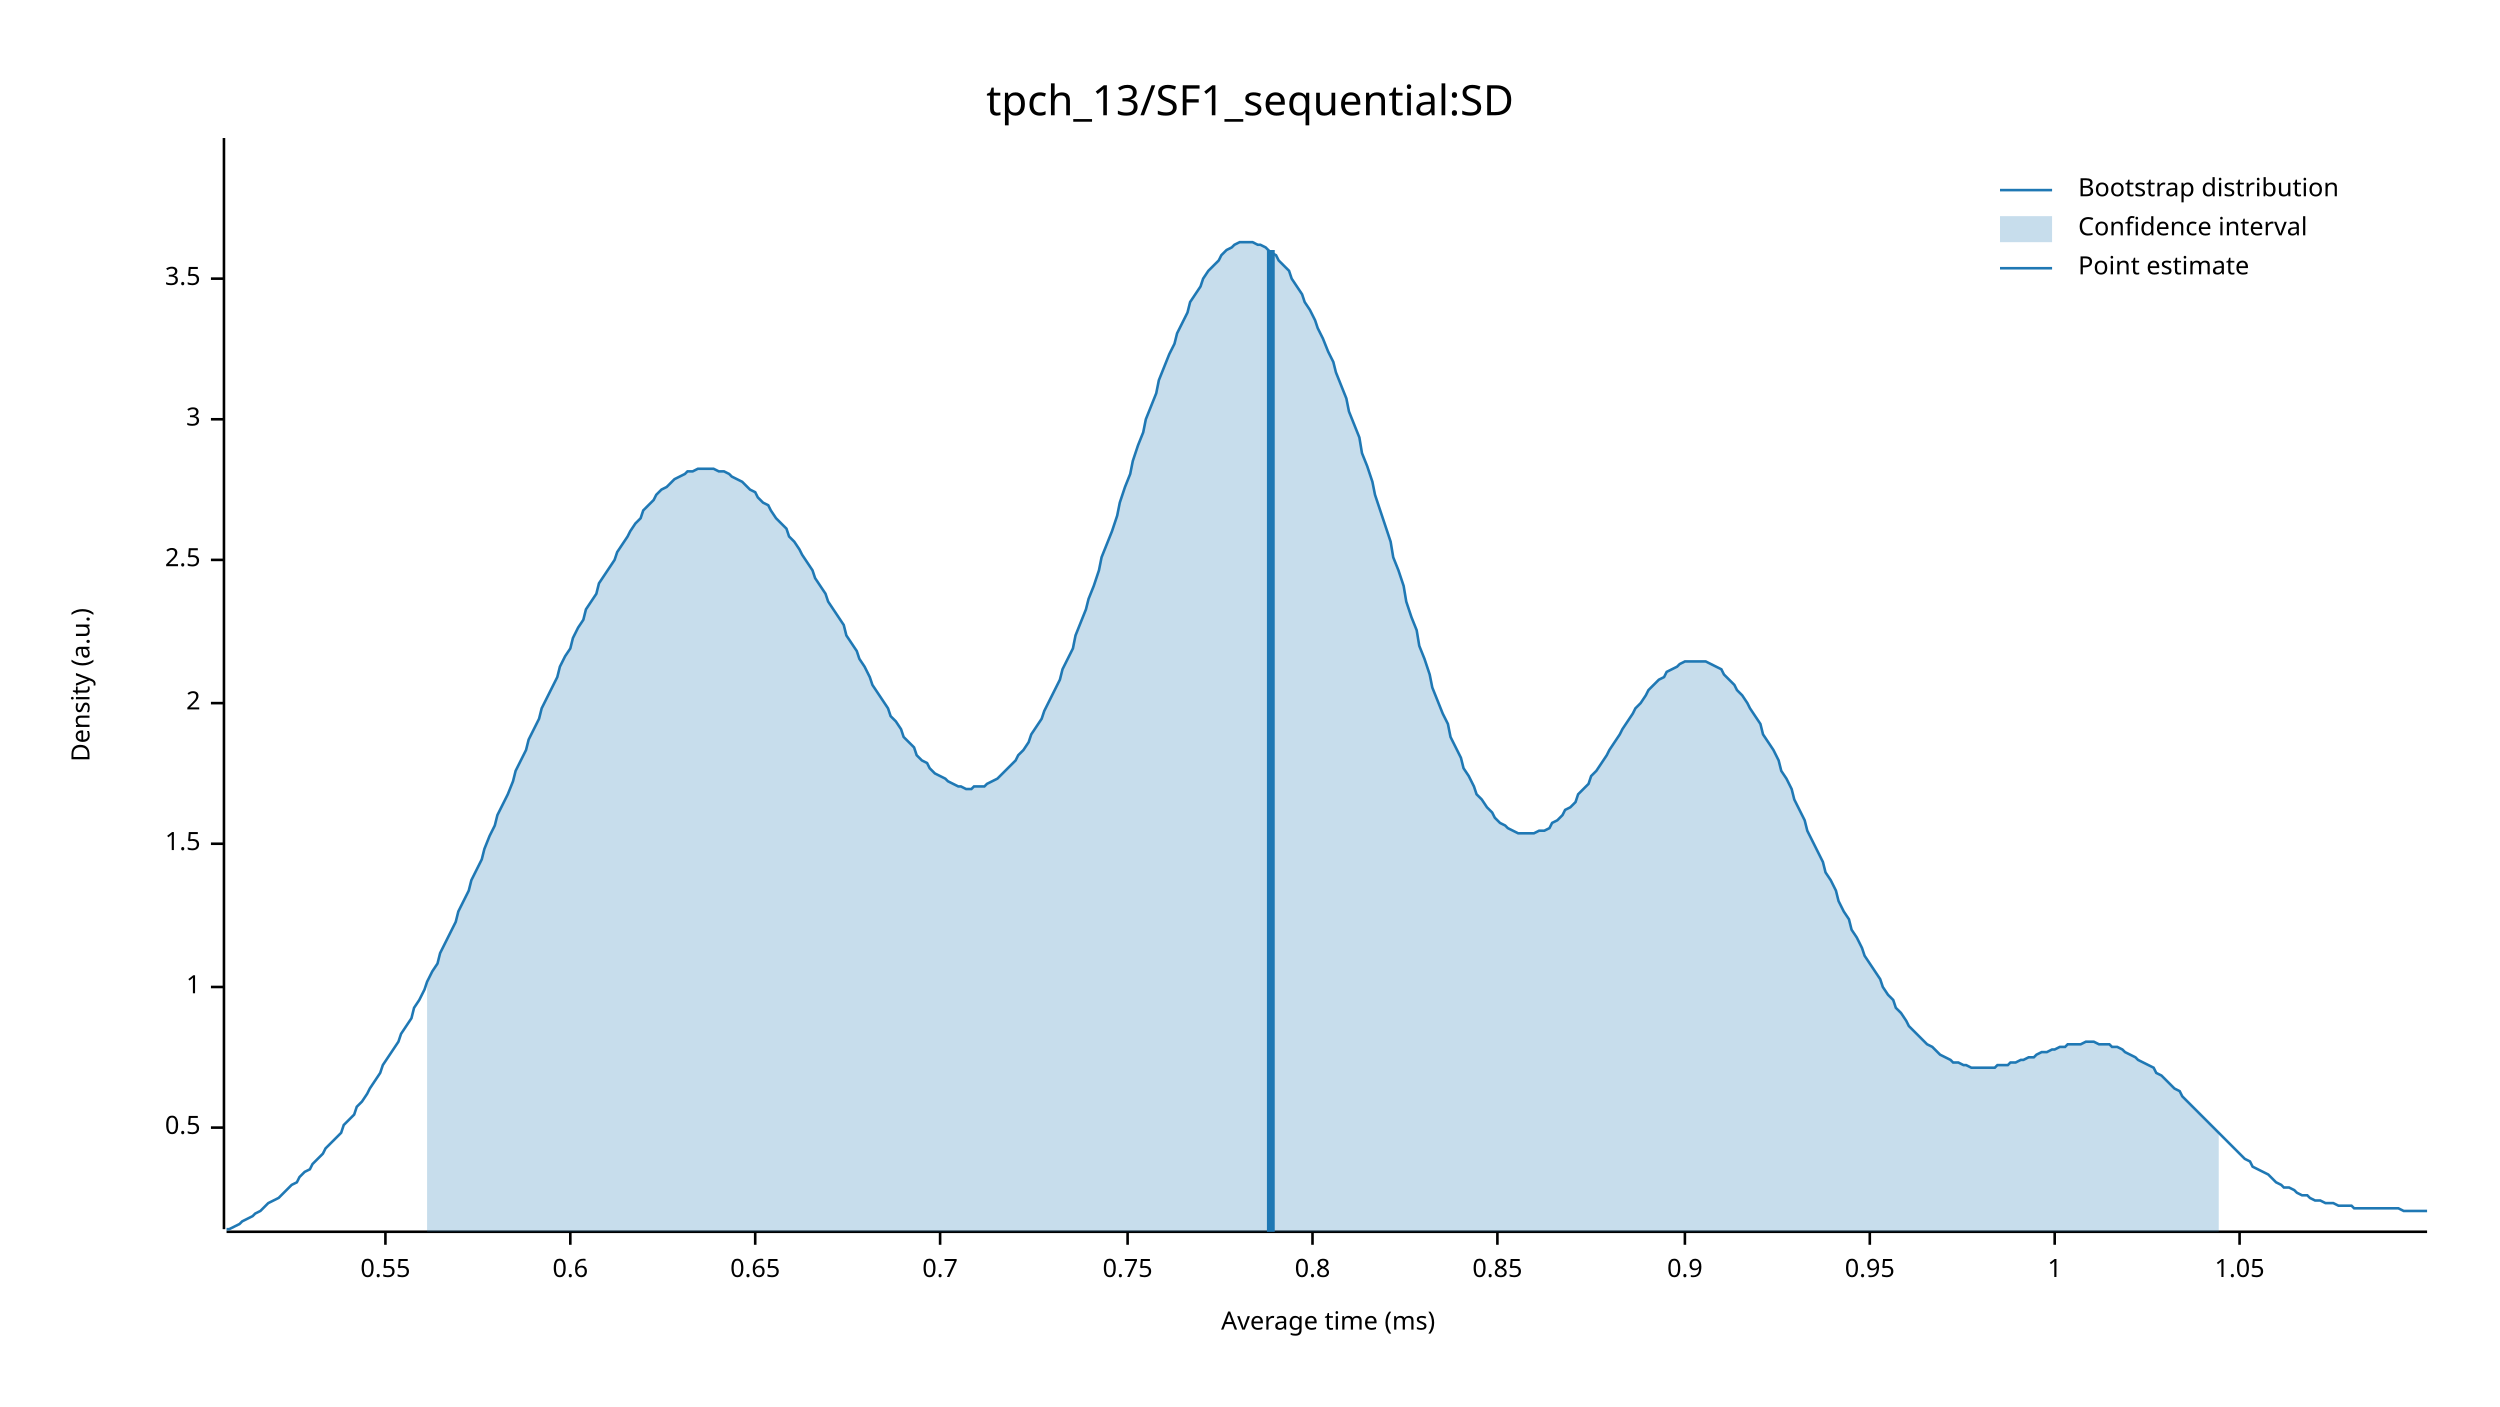
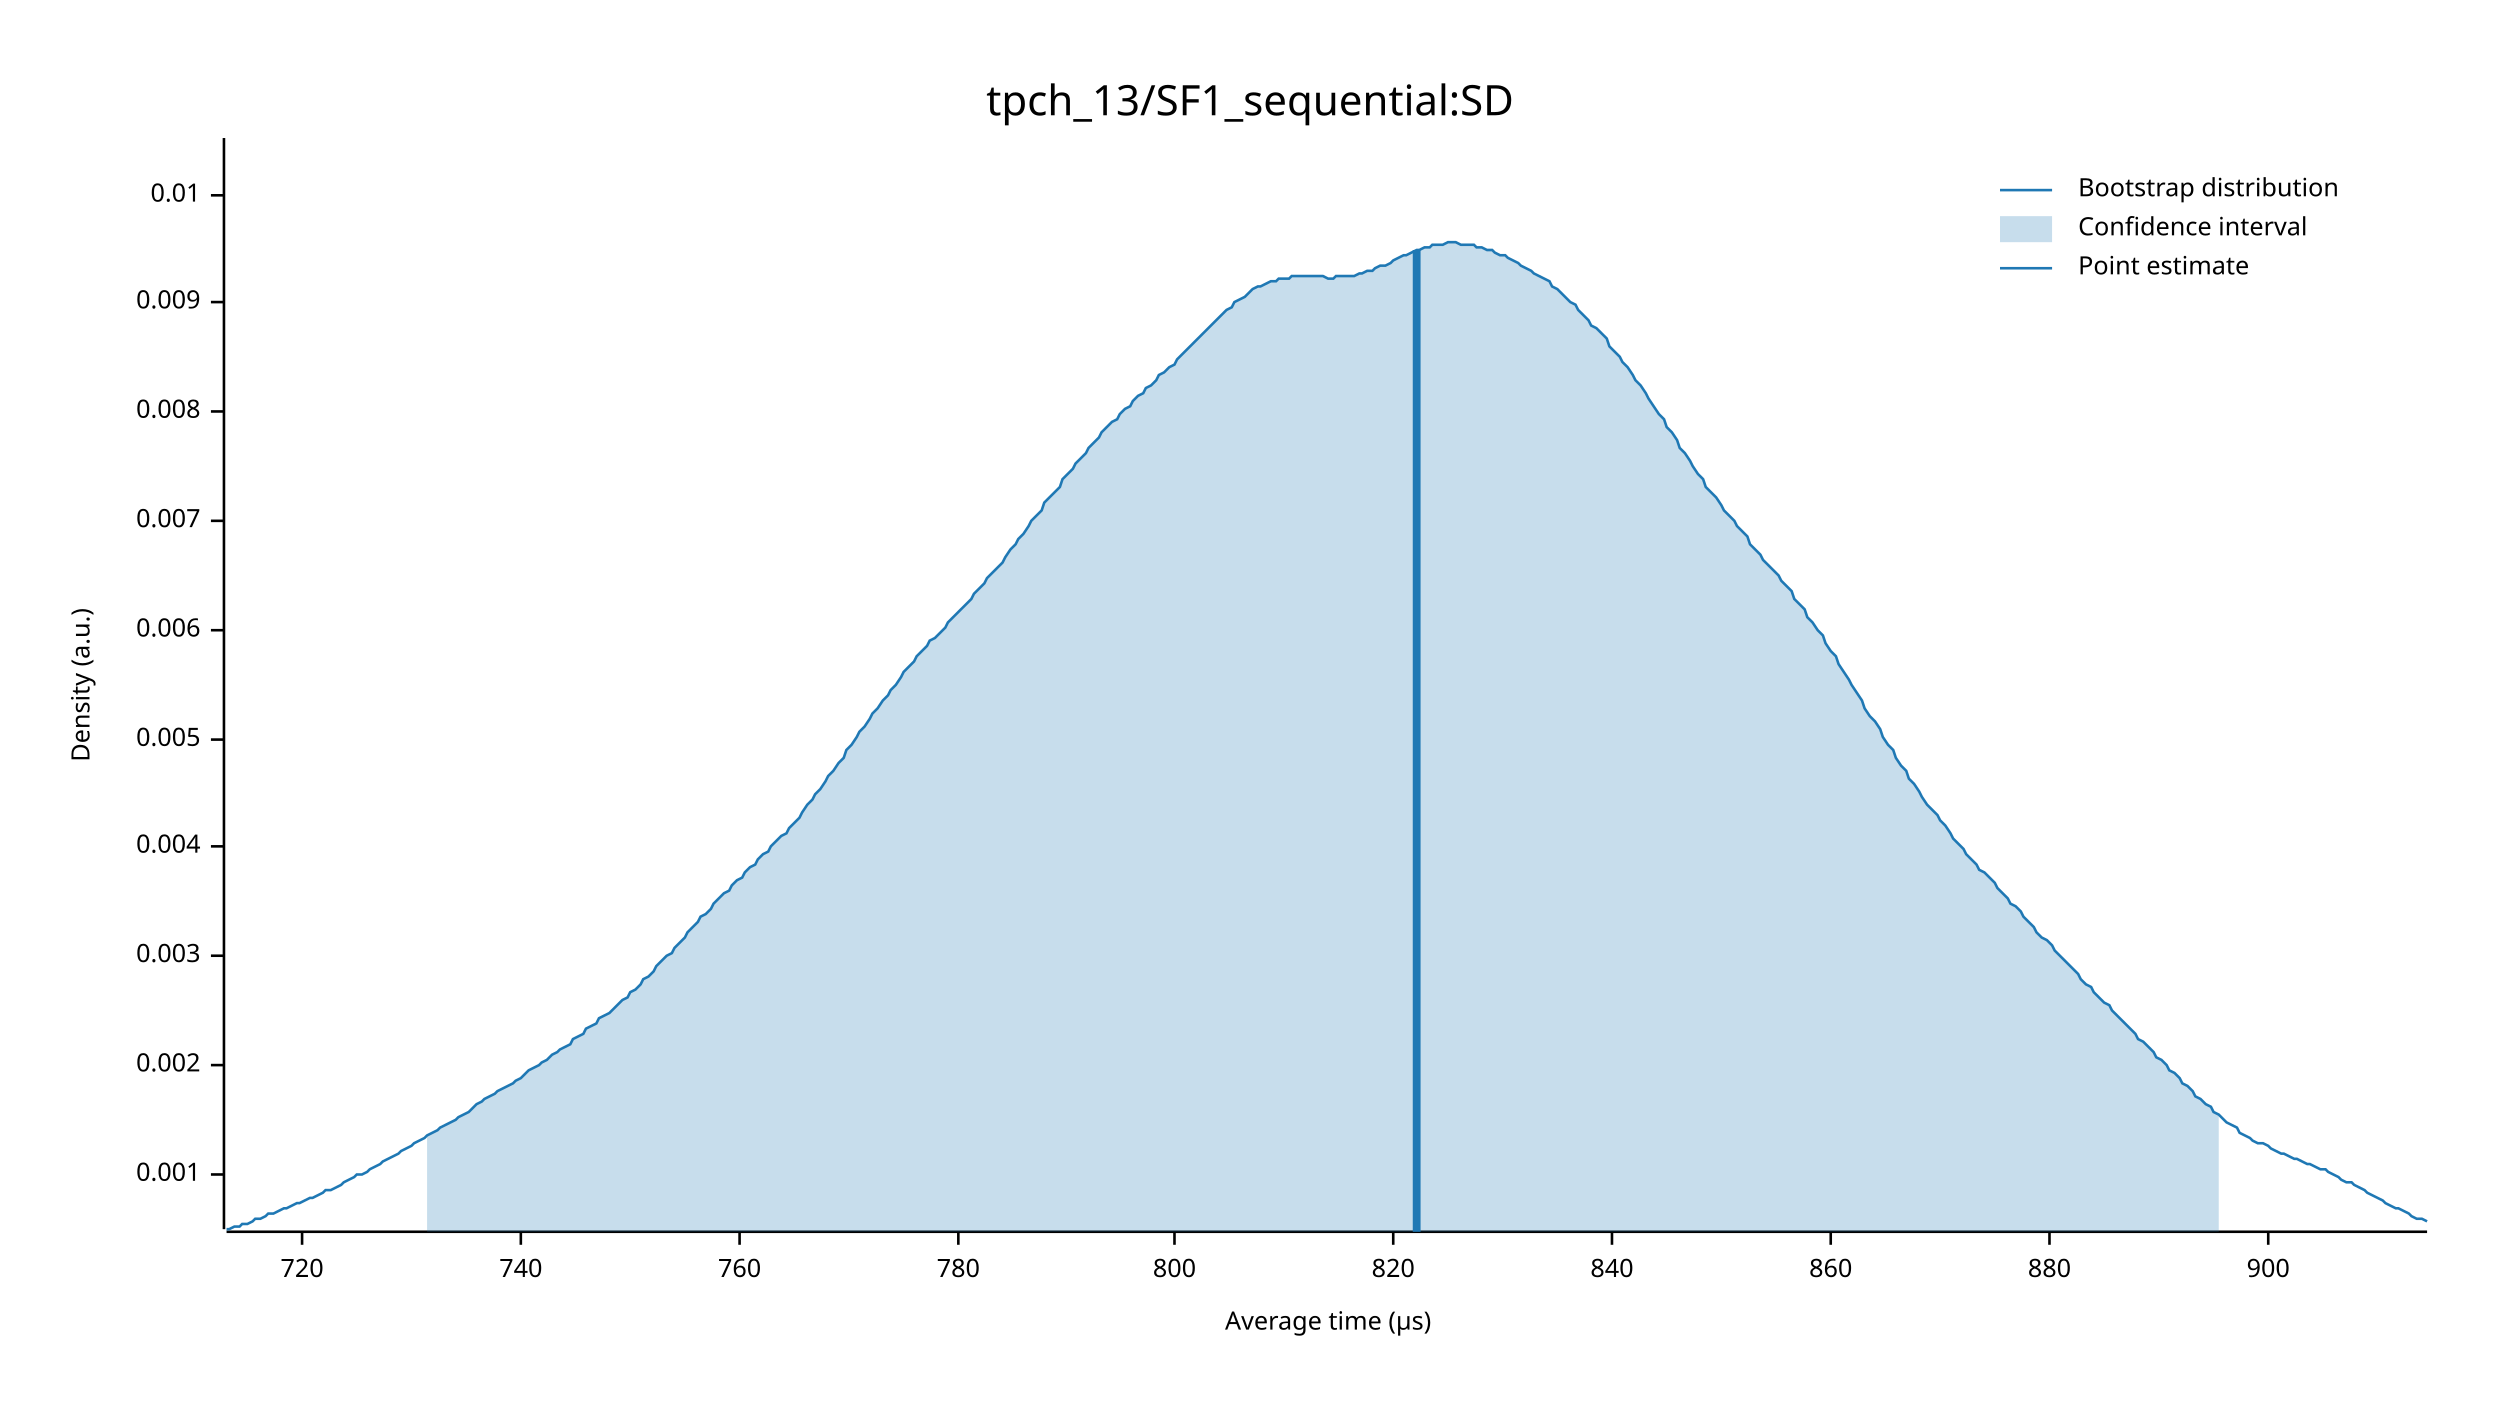
<svg xmlns="http://www.w3.org/2000/svg" width="960" height="540" viewBox="0 0 960 540">
  <text x="480" y="32" dy="0.76em" text-anchor="middle" font-family="sans-serif" font-size="16.129" opacity="1" fill="#000000">
tpch_13/SF1_sequential:SD
</text>
  <text x="27" y="263" dy="0.76em" text-anchor="middle" font-family="sans-serif" font-size="9.677" opacity="1" fill="#000000" transform="rotate(270, 27, 263)">
Density (a.u.)
</text>
  <text x="510" y="513" dy="-0.5ex" text-anchor="middle" font-family="sans-serif" font-size="9.677" opacity="1" fill="#000000">
- Average time (ms)
+ Average time (µs)
</text>
  <polyline fill="none" opacity="1" stroke="#000000" stroke-width="1" points="86,53 86,472 " />
-   <text x="77" y="433" dy="0.5ex" text-anchor="end" font-family="sans-serif" font-size="9.677" opacity="1" fill="#000000">
- 0.5
+   <text x="77" y="451" dy="0.5ex" text-anchor="end" font-family="sans-serif" font-size="9.677" opacity="1" fill="#000000">
+ 0.001
</text>
-   <polyline fill="none" opacity="1" stroke="#000000" stroke-width="1" points="81,433 86,433 " />
-   <text x="77" y="379" dy="0.5ex" text-anchor="end" font-family="sans-serif" font-size="9.677" opacity="1" fill="#000000">
- 1
+   <polyline fill="none" opacity="1" stroke="#000000" stroke-width="1" points="81,451 86,451 " />
+   <text x="77" y="409" dy="0.5ex" text-anchor="end" font-family="sans-serif" font-size="9.677" opacity="1" fill="#000000">
+ 0.002
</text>
-   <polyline fill="none" opacity="1" stroke="#000000" stroke-width="1" points="81,379 86,379 " />
-   <text x="77" y="324" dy="0.5ex" text-anchor="end" font-family="sans-serif" font-size="9.677" opacity="1" fill="#000000">
- 1.5
+   <polyline fill="none" opacity="1" stroke="#000000" stroke-width="1" points="81,409 86,409 " />
+   <text x="77" y="367" dy="0.5ex" text-anchor="end" font-family="sans-serif" font-size="9.677" opacity="1" fill="#000000">
+ 0.003
</text>
-   <polyline fill="none" opacity="1" stroke="#000000" stroke-width="1" points="81,324 86,324 " />
-   <text x="77" y="270" dy="0.5ex" text-anchor="end" font-family="sans-serif" font-size="9.677" opacity="1" fill="#000000">
- 2
+   <polyline fill="none" opacity="1" stroke="#000000" stroke-width="1" points="81,367 86,367 " />
+   <text x="77" y="325" dy="0.5ex" text-anchor="end" font-family="sans-serif" font-size="9.677" opacity="1" fill="#000000">
+ 0.004
</text>
-   <polyline fill="none" opacity="1" stroke="#000000" stroke-width="1" points="81,270 86,270 " />
-   <text x="77" y="215" dy="0.5ex" text-anchor="end" font-family="sans-serif" font-size="9.677" opacity="1" fill="#000000">
- 2.5
+   <polyline fill="none" opacity="1" stroke="#000000" stroke-width="1" points="81,325 86,325 " />
+   <text x="77" y="284" dy="0.5ex" text-anchor="end" font-family="sans-serif" font-size="9.677" opacity="1" fill="#000000">
+ 0.005
</text>
-   <polyline fill="none" opacity="1" stroke="#000000" stroke-width="1" points="81,215 86,215 " />
-   <text x="77" y="161" dy="0.5ex" text-anchor="end" font-family="sans-serif" font-size="9.677" opacity="1" fill="#000000">
- 3
+   <polyline fill="none" opacity="1" stroke="#000000" stroke-width="1" points="81,284 86,284 " />
+   <text x="77" y="242" dy="0.5ex" text-anchor="end" font-family="sans-serif" font-size="9.677" opacity="1" fill="#000000">
+ 0.006
</text>
-   <polyline fill="none" opacity="1" stroke="#000000" stroke-width="1" points="81,161 86,161 " />
-   <text x="77" y="107" dy="0.5ex" text-anchor="end" font-family="sans-serif" font-size="9.677" opacity="1" fill="#000000">
- 3.5
+   <polyline fill="none" opacity="1" stroke="#000000" stroke-width="1" points="81,242 86,242 " />
+   <text x="77" y="200" dy="0.5ex" text-anchor="end" font-family="sans-serif" font-size="9.677" opacity="1" fill="#000000">
+ 0.007
</text>
-   <polyline fill="none" opacity="1" stroke="#000000" stroke-width="1" points="81,107 86,107 " />
+   <polyline fill="none" opacity="1" stroke="#000000" stroke-width="1" points="81,200 86,200 " />
+   <text x="77" y="158" dy="0.5ex" text-anchor="end" font-family="sans-serif" font-size="9.677" opacity="1" fill="#000000">
+ 0.008
+ </text>
+   <polyline fill="none" opacity="1" stroke="#000000" stroke-width="1" points="81,158 86,158 " />
+   <text x="77" y="116" dy="0.5ex" text-anchor="end" font-family="sans-serif" font-size="9.677" opacity="1" fill="#000000">
+ 0.009
+ </text>
+   <polyline fill="none" opacity="1" stroke="#000000" stroke-width="1" points="81,116 86,116 " />
+   <text x="77" y="75" dy="0.5ex" text-anchor="end" font-family="sans-serif" font-size="9.677" opacity="1" fill="#000000">
+ 0.01
+ </text>
+   <polyline fill="none" opacity="1" stroke="#000000" stroke-width="1" points="81,75 86,75 " />
  <polyline fill="none" opacity="1" stroke="#000000" stroke-width="1" points="87,473 932,473 " />
-   <text x="148" y="483" dy="0.76em" text-anchor="middle" font-family="sans-serif" font-size="9.677" opacity="1" fill="#000000">
- 0.55
+   <text x="116" y="483" dy="0.76em" text-anchor="middle" font-family="sans-serif" font-size="9.677" opacity="1" fill="#000000">
+ 720
</text>
-   <polyline fill="none" opacity="1" stroke="#000000" stroke-width="1" points="148,473 148,478 " />
-   <text x="219" y="483" dy="0.76em" text-anchor="middle" font-family="sans-serif" font-size="9.677" opacity="1" fill="#000000">
- 0.6
+   <polyline fill="none" opacity="1" stroke="#000000" stroke-width="1" points="116,473 116,478 " />
+   <text x="200" y="483" dy="0.76em" text-anchor="middle" font-family="sans-serif" font-size="9.677" opacity="1" fill="#000000">
+ 740
</text>
-   <polyline fill="none" opacity="1" stroke="#000000" stroke-width="1" points="219,473 219,478 " />
-   <text x="290" y="483" dy="0.76em" text-anchor="middle" font-family="sans-serif" font-size="9.677" opacity="1" fill="#000000">
- 0.65
+   <polyline fill="none" opacity="1" stroke="#000000" stroke-width="1" points="200,473 200,478 " />
+   <text x="284" y="483" dy="0.76em" text-anchor="middle" font-family="sans-serif" font-size="9.677" opacity="1" fill="#000000">
+ 760
</text>
-   <polyline fill="none" opacity="1" stroke="#000000" stroke-width="1" points="290,473 290,478 " />
-   <text x="361" y="483" dy="0.76em" text-anchor="middle" font-family="sans-serif" font-size="9.677" opacity="1" fill="#000000">
- 0.7
+   <polyline fill="none" opacity="1" stroke="#000000" stroke-width="1" points="284,473 284,478 " />
+   <text x="368" y="483" dy="0.76em" text-anchor="middle" font-family="sans-serif" font-size="9.677" opacity="1" fill="#000000">
+ 780
</text>
-   <polyline fill="none" opacity="1" stroke="#000000" stroke-width="1" points="361,473 361,478 " />
-   <text x="433" y="483" dy="0.76em" text-anchor="middle" font-family="sans-serif" font-size="9.677" opacity="1" fill="#000000">
- 0.75
+   <polyline fill="none" opacity="1" stroke="#000000" stroke-width="1" points="368,473 368,478 " />
+   <text x="451" y="483" dy="0.76em" text-anchor="middle" font-family="sans-serif" font-size="9.677" opacity="1" fill="#000000">
+ 800
</text>
-   <polyline fill="none" opacity="1" stroke="#000000" stroke-width="1" points="433,473 433,478 " />
-   <text x="504" y="483" dy="0.76em" text-anchor="middle" font-family="sans-serif" font-size="9.677" opacity="1" fill="#000000">
- 0.8
+   <polyline fill="none" opacity="1" stroke="#000000" stroke-width="1" points="451,473 451,478 " />
+   <text x="535" y="483" dy="0.76em" text-anchor="middle" font-family="sans-serif" font-size="9.677" opacity="1" fill="#000000">
+ 820
</text>
-   <polyline fill="none" opacity="1" stroke="#000000" stroke-width="1" points="504,473 504,478 " />
-   <text x="575" y="483" dy="0.76em" text-anchor="middle" font-family="sans-serif" font-size="9.677" opacity="1" fill="#000000">
- 0.85
+   <polyline fill="none" opacity="1" stroke="#000000" stroke-width="1" points="535,473 535,478 " />
+   <text x="619" y="483" dy="0.76em" text-anchor="middle" font-family="sans-serif" font-size="9.677" opacity="1" fill="#000000">
+ 840
</text>
-   <polyline fill="none" opacity="1" stroke="#000000" stroke-width="1" points="575,473 575,478 " />
-   <text x="647" y="483" dy="0.76em" text-anchor="middle" font-family="sans-serif" font-size="9.677" opacity="1" fill="#000000">
- 0.9
+   <polyline fill="none" opacity="1" stroke="#000000" stroke-width="1" points="619,473 619,478 " />
+   <text x="703" y="483" dy="0.76em" text-anchor="middle" font-family="sans-serif" font-size="9.677" opacity="1" fill="#000000">
+ 860
</text>
-   <polyline fill="none" opacity="1" stroke="#000000" stroke-width="1" points="647,473 647,478 " />
-   <text x="718" y="483" dy="0.76em" text-anchor="middle" font-family="sans-serif" font-size="9.677" opacity="1" fill="#000000">
- 0.95
+   <polyline fill="none" opacity="1" stroke="#000000" stroke-width="1" points="703,473 703,478 " />
+   <text x="787" y="483" dy="0.76em" text-anchor="middle" font-family="sans-serif" font-size="9.677" opacity="1" fill="#000000">
+ 880
</text>
-   <polyline fill="none" opacity="1" stroke="#000000" stroke-width="1" points="718,473 718,478 " />
-   <text x="789" y="483" dy="0.76em" text-anchor="middle" font-family="sans-serif" font-size="9.677" opacity="1" fill="#000000">
- 1
+   <polyline fill="none" opacity="1" stroke="#000000" stroke-width="1" points="787,473 787,478 " />
+   <text x="871" y="483" dy="0.76em" text-anchor="middle" font-family="sans-serif" font-size="9.677" opacity="1" fill="#000000">
+ 900
</text>
-   <polyline fill="none" opacity="1" stroke="#000000" stroke-width="1" points="789,473 789,478 " />
-   <text x="860" y="483" dy="0.76em" text-anchor="middle" font-family="sans-serif" font-size="9.677" opacity="1" fill="#000000">
- 1.05
- </text>
-   <polyline fill="none" opacity="1" stroke="#000000" stroke-width="1" points="860,473 860,478 " />
-   <polyline fill="none" opacity="1" stroke="#1F78B4" stroke-width="1" points="87,472 88,472 90,471 92,470 93,469 95,468 97,467 98,466 100,465 102,463 103,462 105,461 107,460 109,458 110,457 112,455 114,454 115,452 117,450 119,449 120,447 122,445 124,443 125,441 127,439 129,437 131,435 132,432 134,430 136,428 137,425 139,423 141,420 142,418 144,415 146,412 147,409 149,406 151,403 153,400 154,397 156,394 158,391 159,387 161,384 163,380 164,377 166,373 168,370 169,366 171,362 173,358 175,354 176,350 178,346 180,342 181,338 183,334 185,330 186,326 188,321 190,317 191,313 193,309 195,305 197,300 198,296 200,292 202,288 203,284 205,280 207,276 208,272 210,268 212,264 214,260 215,256 217,252 219,249 220,245 222,241 224,238 225,234 227,231 229,228 230,224 232,221 234,218 236,215 237,212 239,209 241,206 242,204 244,201 246,199 247,196 249,194 251,192 252,190 254,188 256,187 258,185 259,184 261,183 263,182 264,181 266,181 268,180 269,180 271,180 273,180 274,180 276,181 278,181 280,182 281,183 283,184 285,185 286,186 288,188 290,189 291,191 293,193 295,194 296,196 298,199 300,201 302,203 303,206 305,208 307,211 308,213 310,216 312,219 313,222 315,225 317,228 318,231 320,234 322,237 324,240 325,244 327,247 329,250 330,253 332,256 334,260 335,263 337,266 339,269 341,272 342,275 344,277 346,280 347,283 349,285 351,287 352,290 354,292 356,293 357,295 359,297 361,298 363,299 364,300 366,301 368,302 369,302 371,303 373,303 374,302 376,302 378,302 379,301 381,300 383,299 385,297 386,296 388,294 390,292 391,290 393,288 395,285 396,282 398,279 400,276 401,273 403,269 405,265 407,261 408,257 410,253 412,249 413,244 415,239 417,234 418,230 420,225 422,219 423,214 425,209 427,204 429,198 430,193 432,187 434,182 435,177 437,171 439,166 440,161 442,156 444,151 445,146 447,141 449,136 451,132 452,128 454,124 456,120 457,116 459,113 461,110 462,107 464,104 466,102 468,100 469,98 471,96 473,95 474,94 476,93 478,93 479,93 481,93 483,94 484,94 486,95 488,97 490,98 491,100 493,102 495,104 496,107 498,110 500,113 501,116 503,119 505,123 506,126 508,130 510,135 512,139 513,143 515,148 517,153 518,158 520,163 522,168 523,174 525,179 527,185 528,190 530,196 532,202 534,208 535,214 537,219 539,225 540,231 542,237 544,242 545,248 547,253 549,259 550,264 552,269 554,274 556,278 557,283 559,287 561,291 562,295 564,298 566,302 567,305 569,307 571,310 573,312 574,314 576,316 578,317 579,318 581,319 583,320 584,320 586,320 588,320 589,320 591,319 593,319 595,318 596,316 598,315 600,313 601,311 603,310 605,308 606,305 608,303 610,301 611,298 613,296 615,293 617,290 618,288 620,285 622,282 623,280 625,277 627,274 628,272 630,270 632,267 633,265 635,263 637,261 639,260 640,258 642,257 644,256 645,255 647,254 649,254 650,254 652,254 654,254 655,254 657,255 659,256 661,257 662,259 664,261 666,263 667,265 669,267 671,270 672,272 674,275 676,278 677,282 679,285 681,288 683,292 684,296 686,299 688,303 689,307 691,311 693,315 694,319 696,323 698,327 700,331 701,335 703,338 705,342 706,346 708,350 710,353 711,357 713,360 715,364 716,367 718,370 720,373 722,376 723,379 725,382 727,384 728,387 730,389 732,392 733,394 735,396 737,398 738,399 740,401 742,402 744,404 745,405 747,406 749,407 750,408 752,408 754,409 755,409 757,410 759,410 760,410 762,410 764,410 766,410 767,409 769,409 771,409 772,408 774,408 776,407 777,407 779,406 781,406 782,405 784,404 786,404 788,403 789,403 791,402 793,402 794,401 796,401 798,401 799,401 801,400 803,400 804,400 806,401 808,401 810,401 811,402 813,402 815,403 816,404 818,405 820,406 821,407 823,408 825,409 827,410 828,412 830,413 832,415 833,416 835,418 837,419 838,421 840,423 842,425 843,426 845,428 847,430 849,432 850,433 852,435 854,437 855,438 857,440 859,442 860,443 862,445 864,446 865,448 867,449 869,450 871,451 872,452 874,454 876,455 877,456 879,456 881,457 882,458 884,459 886,459 887,460 889,461 891,461 893,462 894,462 896,462 898,463 899,463 901,463 903,463 904,464 906,464 908,464 909,464 911,464 913,464 915,464 916,464 918,464 920,464 921,464 923,465 925,465 926,465 928,465 930,465 932,465 " />
-   <polygon opacity="0.25" fill="#1F78B4" points="164,377 166,373 168,370 169,366 171,362 173,358 175,354 176,350 178,346 180,342 181,338 183,334 185,330 186,326 188,321 190,317 191,313 193,309 195,305 197,300 198,296 200,292 202,288 203,284 205,280 207,276 208,272 210,268 212,264 214,260 215,256 217,252 219,249 220,245 222,241 224,238 225,234 227,231 229,228 230,224 232,221 234,218 236,215 237,212 239,209 241,206 242,204 244,201 246,199 247,196 249,194 251,192 252,190 254,188 256,187 258,185 259,184 261,183 263,182 264,181 266,181 268,180 269,180 271,180 273,180 274,180 276,181 278,181 280,182 281,183 283,184 285,185 286,186 288,188 290,189 291,191 293,193 295,194 296,196 298,199 300,201 302,203 303,206 305,208 307,211 308,213 310,216 312,219 313,222 315,225 317,228 318,231 320,234 322,237 324,240 325,244 327,247 329,250 330,253 332,256 334,260 335,263 337,266 339,269 341,272 342,275 344,277 346,280 347,283 349,285 351,287 352,290 354,292 356,293 357,295 359,297 361,298 363,299 364,300 366,301 368,302 369,302 371,303 373,303 374,302 376,302 378,302 379,301 381,300 383,299 385,297 386,296 388,294 390,292 391,290 393,288 395,285 396,282 398,279 400,276 401,273 403,269 405,265 407,261 408,257 410,253 412,249 413,244 415,239 417,234 418,230 420,225 422,219 423,214 425,209 427,204 429,198 430,193 432,187 434,182 435,177 437,171 439,166 440,161 442,156 444,151 445,146 447,141 449,136 451,132 452,128 454,124 456,120 457,116 459,113 461,110 462,107 464,104 466,102 468,100 469,98 471,96 473,95 474,94 476,93 478,93 479,93 481,93 483,94 484,94 486,95 488,97 490,98 491,100 493,102 495,104 496,107 498,110 500,113 501,116 503,119 505,123 506,126 508,130 510,135 512,139 513,143 515,148 517,153 518,158 520,163 522,168 523,174 525,179 527,185 528,190 530,196 532,202 534,208 535,214 537,219 539,225 540,231 542,237 544,242 545,248 547,253 549,259 550,264 552,269 554,274 556,278 557,283 559,287 561,291 562,295 564,298 566,302 567,305 569,307 571,310 573,312 574,314 576,316 578,317 579,318 581,319 583,320 584,320 586,320 588,320 589,320 591,319 593,319 595,318 596,316 598,315 600,313 601,311 603,310 605,308 606,305 608,303 610,301 611,298 613,296 615,293 617,290 618,288 620,285 622,282 623,280 625,277 627,274 628,272 630,270 632,267 633,265 635,263 637,261 639,260 640,258 642,257 644,256 645,255 647,254 649,254 650,254 652,254 654,254 655,254 657,255 659,256 661,257 662,259 664,261 666,263 667,265 669,267 671,270 672,272 674,275 676,278 677,282 679,285 681,288 683,292 684,296 686,299 688,303 689,307 691,311 693,315 694,319 696,323 698,327 700,331 701,335 703,338 705,342 706,346 708,350 710,353 711,357 713,360 715,364 716,367 718,370 720,373 722,376 723,379 725,382 727,384 728,387 730,389 732,392 733,394 735,396 737,398 738,399 740,401 742,402 744,404 745,405 747,406 749,407 750,408 752,408 754,409 755,409 757,410 759,410 760,410 762,410 764,410 766,410 767,409 769,409 771,409 772,408 774,408 776,407 777,407 779,406 781,406 782,405 784,404 786,404 788,403 789,403 791,402 793,402 794,401 796,401 798,401 799,401 801,400 803,400 804,400 806,401 808,401 810,401 811,402 813,402 815,403 816,404 818,405 820,406 821,407 823,408 825,409 827,410 828,412 830,413 832,415 833,416 835,418 837,419 838,421 840,423 842,425 843,426 845,428 847,430 849,432 850,433 852,435 852,473 164,473 " />
-   <polyline fill="none" opacity="1" stroke="#1F78B4" stroke-width="3" points="488,473 488,96 " />
+   <polyline fill="none" opacity="1" stroke="#000000" stroke-width="1" points="871,473 871,478 " />
+   <polyline fill="none" opacity="1" stroke="#1F78B4" stroke-width="1" points="87,472 88,472 90,471 92,471 93,470 95,470 97,469 98,468 100,468 102,467 103,466 105,466 107,465 109,464 110,464 112,463 114,462 115,462 117,461 119,460 120,460 122,459 124,458 125,457 127,457 129,456 131,455 132,454 134,453 136,452 137,451 139,451 141,450 142,449 144,448 146,447 147,446 149,445 151,444 153,443 154,442 156,441 158,440 159,439 161,438 163,437 164,436 166,435 168,434 169,433 171,432 173,431 175,430 176,429 178,428 180,427 181,426 183,424 185,423 186,422 188,421 190,420 191,419 193,418 195,417 197,416 198,415 200,414 202,412 203,411 205,410 207,409 208,408 210,407 212,405 214,404 215,403 217,402 219,401 220,399 222,398 224,397 225,395 227,394 229,393 230,391 232,390 234,389 236,387 237,386 239,384 241,383 242,381 244,380 246,378 247,376 249,375 251,373 252,371 254,369 256,367 258,366 259,364 261,362 263,360 264,358 266,356 268,354 269,352 271,351 273,349 274,347 276,345 278,343 280,342 281,340 283,338 285,337 286,335 288,333 290,332 291,330 293,328 295,327 296,325 298,323 300,321 302,320 303,318 305,316 307,314 308,312 310,309 312,307 313,305 315,303 317,300 318,298 320,296 322,293 324,291 325,288 327,286 329,283 330,281 332,279 334,276 335,274 337,272 339,269 341,267 342,265 344,263 346,260 347,258 349,256 351,254 352,252 354,250 356,248 357,246 359,245 361,243 363,241 364,239 366,237 368,235 369,234 371,232 373,230 374,228 376,226 378,224 379,222 381,220 383,218 385,216 386,214 388,211 390,209 391,207 393,205 395,202 396,200 398,198 400,196 401,193 403,191 405,189 407,187 408,184 410,182 412,180 413,178 415,176 417,174 418,172 420,170 422,168 423,166 425,164 427,162 429,161 430,159 432,157 434,156 435,154 437,152 439,151 440,149 442,148 444,146 445,144 447,143 449,141 451,140 452,138 454,136 456,134 457,133 459,131 461,129 462,128 464,126 466,124 468,122 469,121 471,119 473,118 474,116 476,115 478,114 479,113 481,111 483,110 484,110 486,109 488,108 490,108 491,107 493,107 495,107 496,106 498,106 500,106 501,106 503,106 505,106 506,106 508,106 510,107 512,107 513,106 515,106 517,106 518,106 520,106 522,105 523,105 525,104 527,104 528,103 530,102 532,102 534,101 535,100 537,99 539,98 540,98 542,97 544,96 545,96 547,95 549,95 550,94 552,94 554,94 556,93 557,93 559,93 561,94 562,94 564,94 566,94 567,95 569,95 571,96 573,96 574,97 576,98 578,98 579,99 581,100 583,101 584,102 586,103 588,104 589,105 591,106 593,107 595,108 596,110 598,111 600,113 601,114 603,116 605,117 606,119 608,121 610,123 611,125 613,126 615,128 617,130 618,133 620,135 622,137 623,139 625,141 627,144 628,146 630,148 632,151 633,153 635,156 637,159 639,161 640,164 642,166 644,169 645,172 647,174 649,177 650,179 652,182 654,184 655,187 657,189 659,191 661,194 662,196 664,198 666,200 667,202 669,204 671,206 672,209 674,211 676,213 677,215 679,217 681,219 683,221 684,223 686,225 688,227 689,230 691,232 693,234 694,237 696,239 698,242 700,244 701,247 703,250 705,252 706,255 708,258 710,261 711,263 713,266 715,269 716,272 718,275 720,277 722,280 723,283 725,286 727,288 728,291 730,294 732,296 733,299 735,301 737,304 738,306 740,309 742,311 744,313 745,315 747,317 749,320 750,322 752,324 754,326 755,328 757,330 759,332 760,334 762,335 764,337 766,339 767,341 769,343 771,345 772,347 774,348 776,350 777,352 779,354 781,356 782,358 784,360 786,361 788,363 789,365 791,367 793,369 794,370 796,372 798,374 799,376 801,378 803,379 804,381 806,383 808,385 810,386 811,388 813,390 815,392 816,393 818,395 820,397 821,399 823,400 825,402 827,404 828,406 830,407 832,409 833,411 835,412 837,414 838,416 840,417 842,419 843,421 845,422 847,424 849,425 850,427 852,428 854,430 855,431 857,432 859,433 860,435 862,436 864,437 865,438 867,439 869,439 871,440 872,441 874,442 876,443 877,443 879,444 881,445 882,445 884,446 886,447 887,447 889,448 891,449 893,449 894,450 896,451 898,452 899,453 901,454 903,454 904,455 906,456 908,457 909,458 911,459 913,460 915,461 916,462 918,463 920,464 921,464 923,465 925,466 926,467 928,468 930,468 932,469 " />
+   <polygon opacity="0.25" fill="#1F78B4" points="164,436 166,435 168,434 169,433 171,432 173,431 175,430 176,429 178,428 180,427 181,426 183,424 185,423 186,422 188,421 190,420 191,419 193,418 195,417 197,416 198,415 200,414 202,412 203,411 205,410 207,409 208,408 210,407 212,405 214,404 215,403 217,402 219,401 220,399 222,398 224,397 225,395 227,394 229,393 230,391 232,390 234,389 236,387 237,386 239,384 241,383 242,381 244,380 246,378 247,376 249,375 251,373 252,371 254,369 256,367 258,366 259,364 261,362 263,360 264,358 266,356 268,354 269,352 271,351 273,349 274,347 276,345 278,343 280,342 281,340 283,338 285,337 286,335 288,333 290,332 291,330 293,328 295,327 296,325 298,323 300,321 302,320 303,318 305,316 307,314 308,312 310,309 312,307 313,305 315,303 317,300 318,298 320,296 322,293 324,291 325,288 327,286 329,283 330,281 332,279 334,276 335,274 337,272 339,269 341,267 342,265 344,263 346,260 347,258 349,256 351,254 352,252 354,250 356,248 357,246 359,245 361,243 363,241 364,239 366,237 368,235 369,234 371,232 373,230 374,228 376,226 378,224 379,222 381,220 383,218 385,216 386,214 388,211 390,209 391,207 393,205 395,202 396,200 398,198 400,196 401,193 403,191 405,189 407,187 408,184 410,182 412,180 413,178 415,176 417,174 418,172 420,170 422,168 423,166 425,164 427,162 429,161 430,159 432,157 434,156 435,154 437,152 439,151 440,149 442,148 444,146 445,144 447,143 449,141 451,140 452,138 454,136 456,134 457,133 459,131 461,129 462,128 464,126 466,124 468,122 469,121 471,119 473,118 474,116 476,115 478,114 479,113 481,111 483,110 484,110 486,109 488,108 490,108 491,107 493,107 495,107 496,106 498,106 500,106 501,106 503,106 505,106 506,106 508,106 510,107 512,107 513,106 515,106 517,106 518,106 520,106 522,105 523,105 525,104 527,104 528,103 530,102 532,102 534,101 535,100 537,99 539,98 540,98 542,97 544,96 545,96 547,95 549,95 550,94 552,94 554,94 556,93 557,93 559,93 561,94 562,94 564,94 566,94 567,95 569,95 571,96 573,96 574,97 576,98 578,98 579,99 581,100 583,101 584,102 586,103 588,104 589,105 591,106 593,107 595,108 596,110 598,111 600,113 601,114 603,116 605,117 606,119 608,121 610,123 611,125 613,126 615,128 617,130 618,133 620,135 622,137 623,139 625,141 627,144 628,146 630,148 632,151 633,153 635,156 637,159 639,161 640,164 642,166 644,169 645,172 647,174 649,177 650,179 652,182 654,184 655,187 657,189 659,191 661,194 662,196 664,198 666,200 667,202 669,204 671,206 672,209 674,211 676,213 677,215 679,217 681,219 683,221 684,223 686,225 688,227 689,230 691,232 693,234 694,237 696,239 698,242 700,244 701,247 703,250 705,252 706,255 708,258 710,261 711,263 713,266 715,269 716,272 718,275 720,277 722,280 723,283 725,286 727,288 728,291 730,294 732,296 733,299 735,301 737,304 738,306 740,309 742,311 744,313 745,315 747,317 749,320 750,322 752,324 754,326 755,328 757,330 759,332 760,334 762,335 764,337 766,339 767,341 769,343 771,345 772,347 774,348 776,350 777,352 779,354 781,356 782,358 784,360 786,361 788,363 789,365 791,367 793,369 794,370 796,372 798,374 799,376 801,378 803,379 804,381 806,383 808,385 810,386 811,388 813,390 815,392 816,393 818,395 820,397 821,399 823,400 825,402 827,404 828,406 830,407 832,409 833,411 835,412 837,414 838,416 840,417 842,419 843,421 845,422 847,424 849,425 850,427 852,428 852,473 164,473 " />
+   <polyline fill="none" opacity="1" stroke="#1F78B4" stroke-width="3" points="544,473 544,96 " />
  <text x="798" y="68" dy="0.76em" text-anchor="start" font-family="sans-serif" font-size="9.677" opacity="1" fill="#000000">
Bootstrap distribution
</text>
  <text x="798" y="83" dy="0.76em" text-anchor="start" font-family="sans-serif" font-size="9.677" opacity="1" fill="#000000">
Confidence interval
</text>
  <text x="798" y="98" dy="0.76em" text-anchor="start" font-family="sans-serif" font-size="9.677" opacity="1" fill="#000000">
Point estimate
</text>
  <polyline fill="none" opacity="1" stroke="#1F78B4" stroke-width="1" points="768,73 788,73 " />
  <rect x="768" y="83" width="20" height="10" opacity="0.25" fill="#1F78B4" stroke="none" />
  <polyline fill="none" opacity="1" stroke="#1F78B4" stroke-width="1" points="768,103 788,103 " />
</svg>
